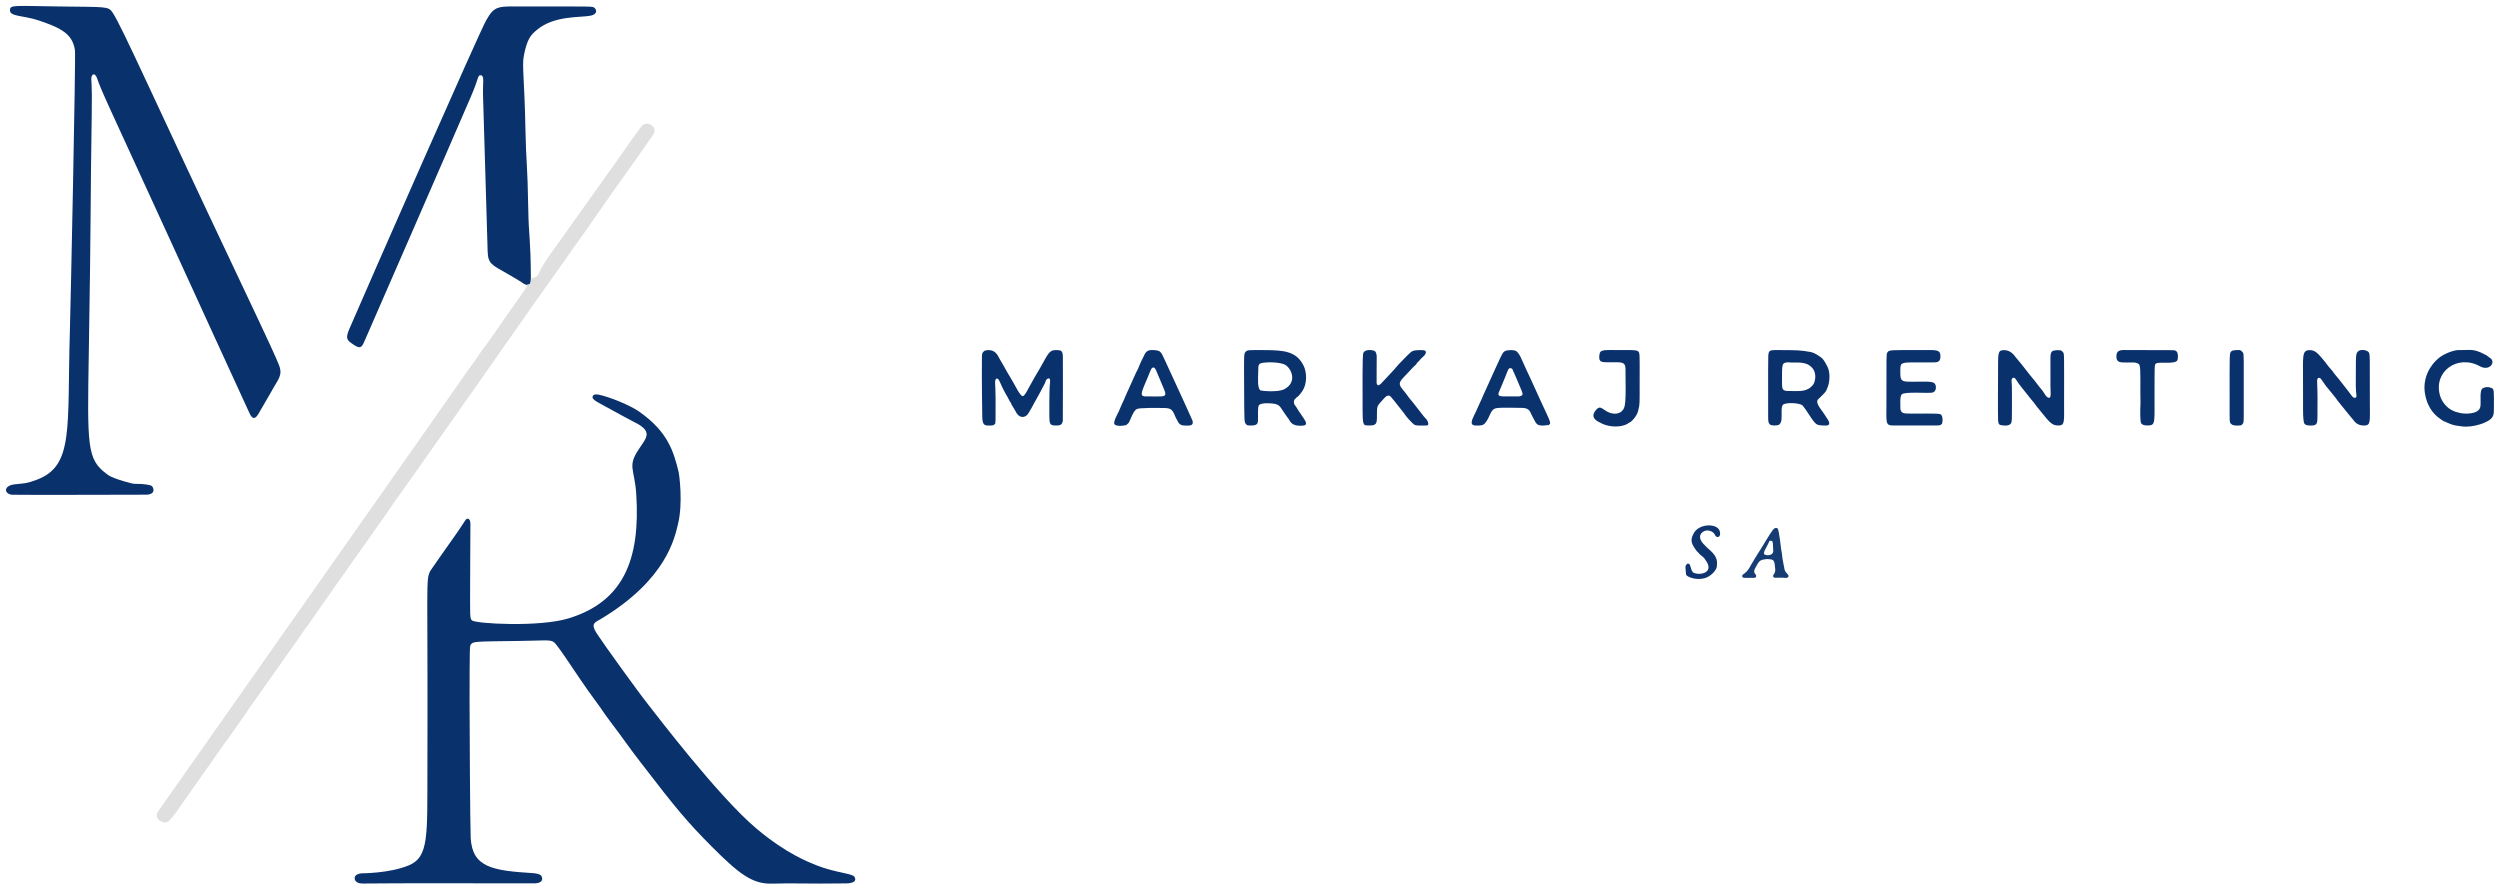
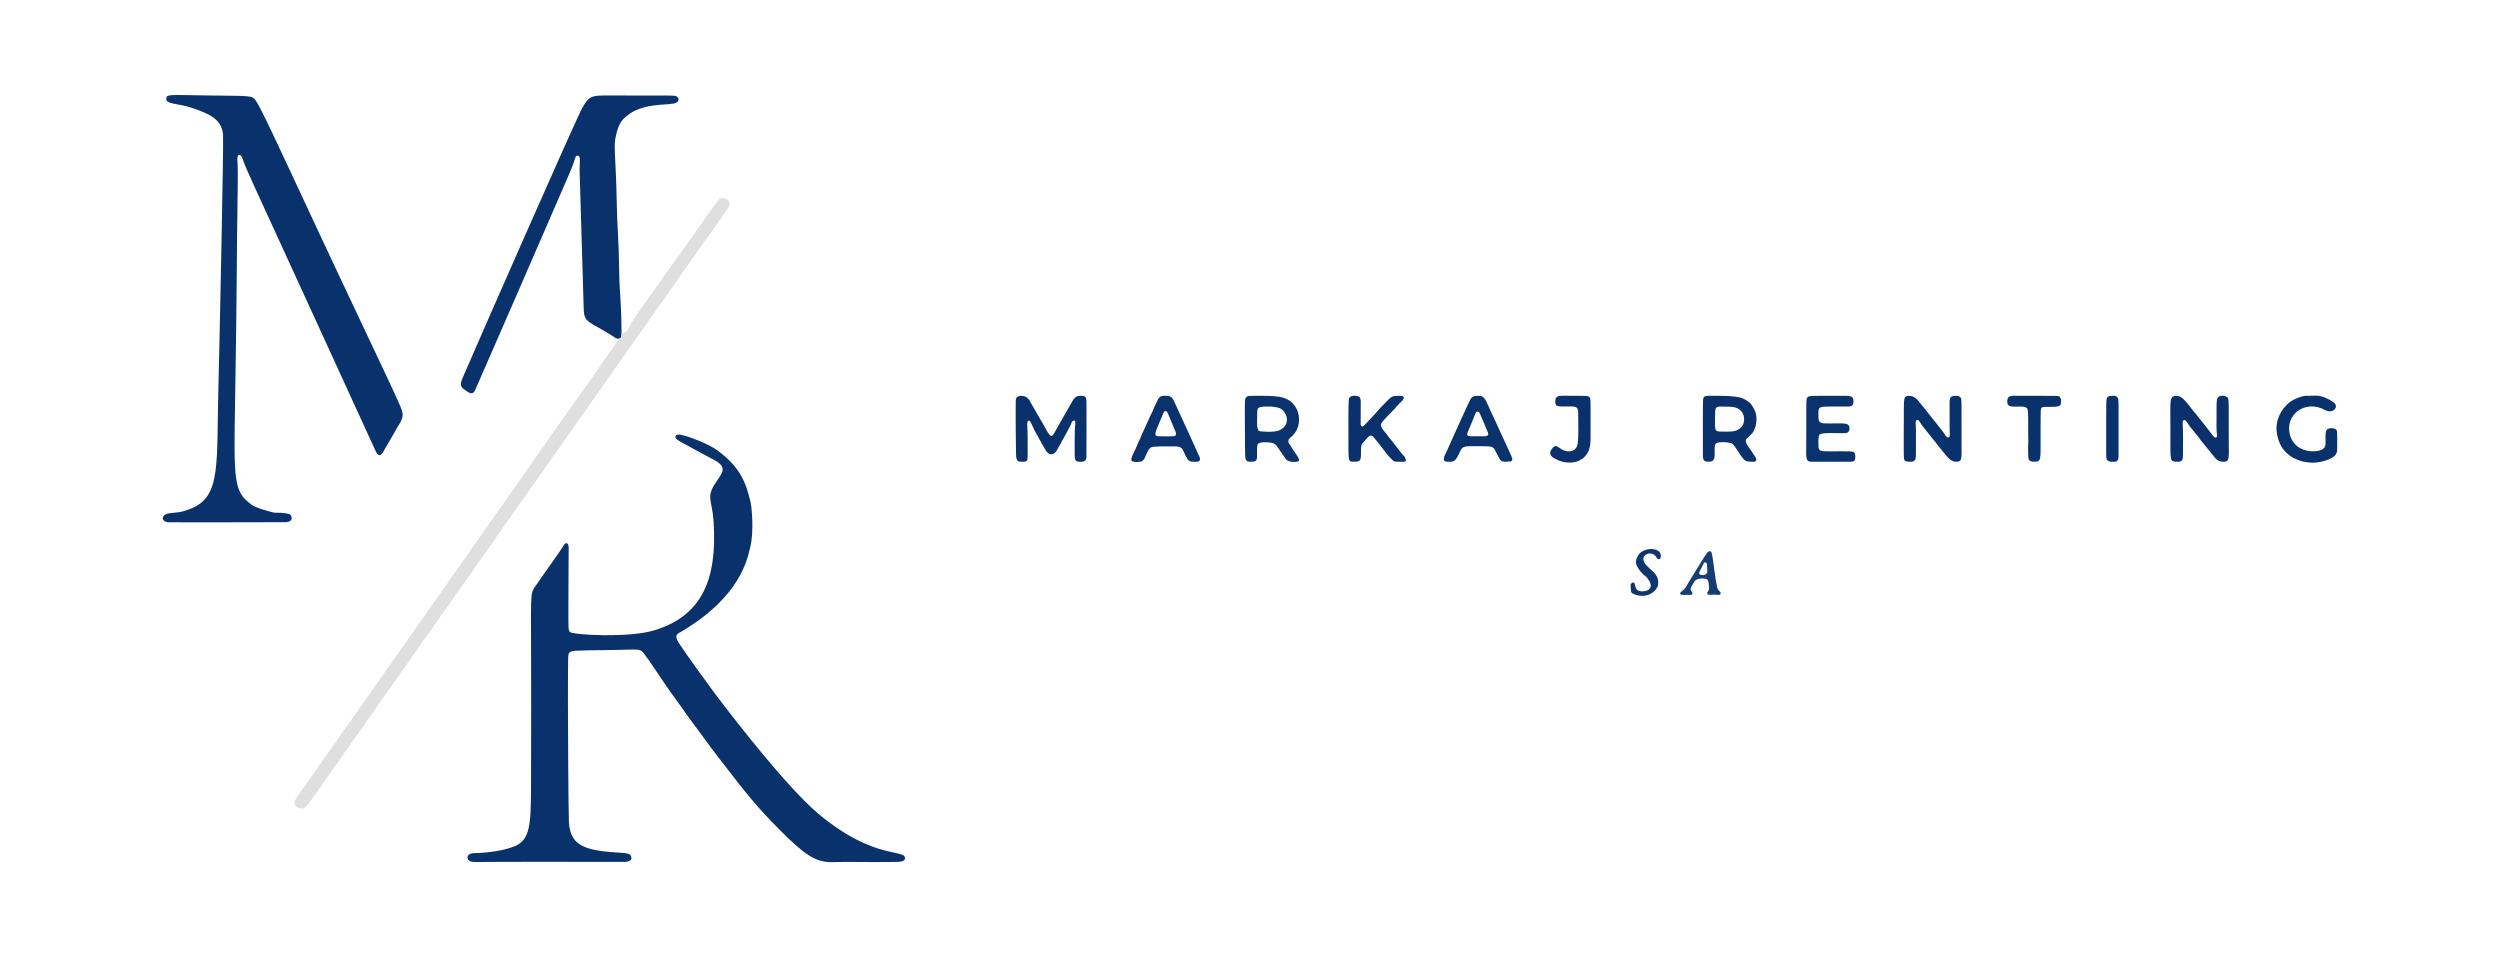
- <svg xmlns="http://www.w3.org/2000/svg" xml:space="preserve" style="fill-rule:evenodd;clip-rule:evenodd;stroke-linejoin:round;stroke-miterlimit:2" viewBox="241 878 3496 1244">
-   <path d="M4050-3050h4000V-50H4050z" style="fill:none" transform="translate(-4050 3050)" />
-   <path d="M534.046 310.513c.623 10.551 7.703 11.823 22.471 12.728.274.017 2.815.173 3.245 1.115 1.107 2.427-1.963 2.58-2.236 2.594-1.061.053-55.719-.102-62.024.07-.267.007-3.012.223-3.49-1.397-.616-2.081 2.203-2.29 2.473-2.309.04-.003 9.976.033 17-2.849 7.463-3.063 6.762-10.803 6.843-34.965.229-68.372-.717-68.646 1.091-72.048.27-.507 6.587-9.407 6.999-10.01 1.43-2.097 2.879-3.952 4.883-7.104.091-.143 1.035-1.628 1.263-1.705 1.384-.466 1.381 1.599 1.381 1.78-.012 11.06-.107 11.039-.107 22.087 0 11.741-.132 12.187.67 12.99 1.178 1.18 24.332 2.549 35.067-.735 19.649-6.009 26.172-20.979 24.569-45.226-.611-9.243-3.305-9.899.989-16.267 2.62-3.886 4.538-5.861.305-8.663-1.042-.69-1.127-.514-13.728-7.46-1.353-.746-3.403-1.744-3.428-2.639-.039-1.448 2.026-1.021 2.216-.981 3.84.794 11.345 3.782 14.823 6.241 10.491 7.417 12.404 14.571 14.191 21.737.302 1.208 1.637 11.567-.19 18.955-1.17 4.729-3.944 20.111-28.103 34.573-1.998 1.196-3.822 1.483-1.369 5.252 2.501 3.844 14.972 21.176 18.866 26.056 2.368 2.968 25.218 33.1 39.114 44.775 10.868 9.132 19.056 12.215 21.714 13.279 6.682 2.674 13.104 2.967 13.831 4.193 1.389 2.342-2.565 2.394-2.863 2.398-15.45.206-18.565-.166-27.011.085-7.141.213-11.97-3.442-22.02-13.544-8.731-8.778-12.762-13.577-25.603-30.306-5.67-7.387-5.477-7.513-11.089-14.925-2.842-3.752-2.657-3.87-5.481-7.651-3.239-4.339-7.606-10.874-8.248-11.834-.471-.706-4.782-7.157-6.093-8.691-1.63-1.906-2.065-1.299-13.459-1.16-16.281.198-16.543.175-17.399 1.277-.434.56-.435.646-.473 20.271-.017 9.006.21 45.266.41 50.013M414.487 181.955c.311.022 3.167.221 3.813.776.488.418 1.629 2.838-1.772 3.114-.24.019-48.333.121-49.087.02-2.922-.394-3.016-3.321 1.003-3.774 4.1-.461 4.147-.232 8.027-1.664 13.597-5.018 11.008-18.71 12.045-53.927.297-10.049 2.178-99.559 1.845-101.981-.837-6.085-5.316-8.185-12.938-10.788-6.059-2.069-11.134-1.298-10.624-4.145.273-1.523 1.788-1.24 16.7-1.017 18.319.275 18.938-.165 20.535 2.239 3.554 5.348 14.92 31.275 45.056 94.883 13.313 28.102 14.165 30.188 15.261 32.872 1.669 4.084-.264 5.288-2.761 9.989-.022.042-4.451 7.724-4.761 8.195-1.205 1.834-2.087 1.589-3.049-.388-.758-1.557-24.859-54.26-27.017-58.98-26.138-57.157-26.367-57.064-28.394-62.797-.581-1.642-1.765-1.888-2.045-.155-.166 1.033.325 1.023.133 13.072-.55 34.573-.188 34.558-1.07 86.999-.567 33.721-.647 38.46 6.339 43.695.566.424 1.38 1.481 8.739 3.43 1.553.411 1.57.234 4.022.332M555.898 107.51c-.091.359.022.75-.069 1.108-.144.567-.357.739-.412.783-.403.325-.543-.011-.942.311-.289-.147-.632-.163-.92-.31-.513-.261-.384-.463-6.144-3.746-5.706-3.252-7.077-3.631-7.209-8.146l-1.688-57.01c-.119-4.308.694-7.071-.997-6.927-.987.084-.435.843-3.407 7.76-7.43 17.298-35.323 81.202-38.403 88.259-1.041 2.384-1.427 3.694-4.145 1.818-2.329-1.609-3.168-2.054-1.59-5.71 7.469-17.303 47.063-107.463 49.703-112.102 3.227-5.669 4.375-5.008 14.825-5.008 23.6 0 23.699-.083 24.399.432.917.674 1.301 2.373-1.299 2.905-3.692.755-13.179-.143-19.471 5.126-2.164 1.813-3.58 3.119-4.789 9.419-.72 3.752.232 8.232.587 27.013.224 11.855.75 11.82 1.031 29.001.163 9.889.854 9.852.94 25.024" style="fill:#09316c" transform="translate(-1157.687 853.971)scale(3.85156)" />
-   <path d="M555.898 107.51c1.679-.772 1.758-.644 2.433-1.285.797-.755-.153-1.392 7.4-11.56.83-1.117 22.714-31.908 22.851-32.107.617-.894 7.081-10.267 7.99-10.972 1.674-1.296 5.716.532 3.632 3.724-.472.723-.547.648-6.194 8.844-1.385 2.01-5.109 6.934-18.999 27.009-.768 1.108-2.996 4.155-3.259 4.514-.256.35-6.736 9.669-9.923 14.057-1.953 2.689-7.222 10.213-7.846 11.104-2.609 3.726-30.446 43.479-32.685 46.52-1.185 1.61-1.066 1.687-14.428 20.4-1.467 2.054-3.468 5.023-3.765 5.463-.138.206-20.978 29.625-28.091 39.928-.106.154-1.377 1.682-2.448 3.397-.046.075-11.218 15.926-11.973 17.021-3.098 4.497-3.932 5.375-9.553 13.608-4.621 6.769-4.816 6.611-9.458 13.383-1.108 1.616-11.187 15.849-11.983 17.011-5.121 7.475-5.594 7.496-7.16 7.177-.2-.04-3.777-1.031-1.749-4.123.193-.294 10.543-14.982 10.695-15.203 2.795-4.068 95.944-136.356 101.565-144.597.388-.569.497-.487 4.963-7.031.739-1.083.925-.948 9.463-13.378 2.071-3.016 6.598-9.261 6.881-9.914.109-.25.109-.538.218-.788.399-.322.539.014.942-.311.055-.044.268-.216.412-.783.091-.358-.022-.749.069-1.108" style="fill:#dfdfdf" transform="translate(-1157.687 853.971)scale(3.85156)" />
-   <path d="M251.94 142.502c-.068 3.136.477 4.872-4.431 4.723-1.642-.05-1.626-.159-2.116-.597-1.252-1.123-1.12-1.393-1.219-21.126-.092-18.22-.182-18.424.844-19.467 1.037-1.054 1.262-.984 10.485-.947 11.046.044 17.778.666 21.805 8.505 1.762 3.43 2.504 10.078-.907 14.835-.166.23-1.301 1.812-2.297 2.694-.179.158-.439.204-.616.364-.176.16-.248.413-.421.576-.223.209-.677.198-.985 1.294-.5 1.78.847 2.95 1.096 3.349 1.556 2.485 1.482 2.513 3.185 4.889.167.233 1.099 1.532 1.949 3.001.111.192 1.372 2.371-.866 2.642-3.725.452-5.52-.516-5.942-.744-1.425-.769-2.064-2.386-2.343-2.745-1.291-1.668-1.19-1.709-2.434-3.41-2.586-3.538-2.362-5.079-7.252-5.45-6.527-.496-7.053.922-7.259 1.477-.397 1.071-.276 6.102-.276 6.137m.1-25.002c-.075 3.605-.537 9.302 1.385 10.141.371.162 9.405 1.274 13.26-.742 7.698-4.026 3.657-12.506-.37-13.965-4.174-1.512-12.491-1.149-13.518-.134-.506.501-.66 1.496-.681 1.636z" style="fill:#0a326c;fill-opacity:1" transform="translate(1369.713 1104.585)scale(2.50263)" />
-   <path d="M537.04 109.499c.003-.092-.154-2.893.706-3.753.832-.832 3.401-.672 3.756-.671 12.186.021 13.169.026 19.069 1.053 2.891.504 6.396 3.345 6.67 3.625 1.168 1.197 2.61 4.041 2.992 4.859 1.547 3.31 1.091 8.412.135 10.837-.936 2.374-.804 2.477-2.589 4.318-2.691 2.775-2.806 2.657-2.999 2.931-1.626 2.311 2.438 5.994 4.631 9.863.407.719 2.962 3.479.926 4.572-.239.128-4.003.319-5.937-.447-1.825-.722-4.998-6.372-6.185-7.992-1.886-2.573-1.881-2.575-2.093-2.746-1.621-1.308-8.535-1.749-10.656-.488-1.196.711-.947 4.252-.952 5.04-.021 3.271.278 6.514-3.036 6.673-4.016.192-4.483-.673-4.489-4.674-.043-28.754-.007-30.361.051-33m13.458 2.536c-2.682-.041-2.706-.286-4.097.147-1.753.547-1.664 1.736-1.665 11.318 0 3.746.416 4.417 3.758 4.443 6.413.049 10.495.604 13.7-3.662.836-1.113 2.474-6.096-.886-9.597-2.881-3.003-7.096-2.641-10.81-2.649" style="fill:#0a316c;fill-opacity:1" transform="translate(1369.713 1104.585)scale(2.50263)" />
-   <path d="M139.506 105.075c1.52.228 3.273-.393 3.382 3.414.003.081.075 35.08-.03 36.046-.305 2.8-2.235 2.723-4.351 2.679-2.674-.056-3.152-.905-3.169-4.713-.069-15.346.185-17.491.364-19.001.518-4.366-1.898-2.028-2.044-1.862-.486.55-.213 1.212-1.878 4.014-.127.214-.075.234-1.439 2.753-2.513 4.64-3.208 5.787-3.507 6.279-.278.459-.097.554-3.285 5.851-1.396 2.32-4.905 3.146-6.986-1.072-.289-.587-1.673-2.862-1.823-3.108-.652-1.072-.701-1.04-.745-1.139-.06-.136.075-.308.019-.445-.14-.345-.555-.394-1.435-2.315-.821-1.794-2.398-3.681-5.075-9.959-.798-1.871-2.119-2.157-2.427-.144-.244 1.593.382 1.582.21 20.147-.002.302-.03 3.33-.248 3.766-.082.164-.293.222-.423.351-.395.394-.38.647-3.115.629-2.194-.014-3.57-.22-3.643-4.758-.043-2.638-.335-20.745-.203-32.987.028-2.525.227-2.71.594-3.172.264-.332.654-1.269 3.256-1.232 4.263.059 5.235 3.685 6.247 5.257 1.146 1.779 3.767 6.64 4 6.998.99 1.52 3.98 6.8 4.318 7.396 1.633 2.885 1.48 2.971 3.089 5.078 1.049 1.372 1.565 1.262 2.604-.093.581-.758.523-.789 4.02-7.077.226-.407 2.244-4.035 2.902-5.061.406-.635.933-1.457 4.663-8.181 2.658-4.793 4.06-4.173 6.158-4.339" style="fill:#09316c;fill-opacity:1" transform="translate(1369.713 1104.585)scale(2.50263)" />
-   <path d="M836.062 143.529c-.217-2.598-.206-2.595-.209-22.029-.003-13.073-.626-16.329 3.641-16.396 3.18-.049 4.69 1.828 7.823 5.549 2.065 2.453 1.843 2.608 4.009 4.992 1.689 1.859 1.463 2.022 3.09 3.925.848.991.848.982.922 1.068 1.62 1.901 1.484 1.983 3.092 3.918 1.772 2.132 3.883 5.135 4.782 6.245.118.146 1.297 1.602 2.249.662.638-.629-.12-1.602-.126-6.962-.018-15.107.082-15.631.338-16.965.732-3.818 6.239-2.566 6.963-1.121.657 1.31.549 1.392.562 28.085.006 9.944.575 12.506-2.717 12.722-4.238.279-5.875-2.327-6.12-2.6-.773-.856-6.56-8.03-6.728-8.232-2.446-2.926-2.865-3.594-3.078-3.932-.273-.434-.368-.585-3.991-5.006-1.851-2.26-1.904-2.193-3.516-4.62-.119-.179-1.272-1.914-1.669-2.097-1.752-.809-1.661 1.58-1.654 1.774.38 9.994.185 9.98.185 19.991.001 3.488-.244 4.694-3.414 4.739-4.313.061-4.103-1.129-4.434-3.71" style="fill:#0a316c;fill-opacity:1" transform="translate(1369.713 1104.585)scale(2.50263)" />
-   <path d="M698.496 105.096c1.833.215 2.112-.23 3.279 1.21.695.858.595.997.567 28.194-.011 10.265.52 12.59-2.854 12.719-4.541.172-5.642-2.521-11.816-9.862-1.62-1.927-1.411-2.068-3.062-3.946-1.004-1.142-2.087-2.574-2.261-2.804-2.23-2.944-5.22-6.231-6.878-9.082-1.004-1.726-2.648-1.113-2.479.997.184 2.306.212 2.29.212 7.978 0 14.269.131 14.882-.837 15.87-.221.225-1.113 1.136-3.857.837-2.355-.257-2.79-.346-3.029-2.705-.19-1.878-.037-25.702-.035-26.002.091-11.414-.405-13.257 3.04-13.396 4.216-.17 6.234 3.258 7.097 4.332.888 1.104.893 1.085 2.716 3.235.44.518 3.736 4.802 4.426 5.652 1.78 2.193 1.74 2.208 3.553 4.366 1.16 1.38 1.016 1.467 2.176 2.846 1.877 2.23 1.876 2.211 3.443 4.661.971 1.518 3.086 2.842 2.938-.68-.067-1.6-.168-4.019-.119-20.015.013-4.45 1.34-4.054 3.78-4.405" style="fill:#09316c;fill-opacity:1" transform="translate(1369.713 1104.585)scale(2.50263)" />
-   <path d="M193.501 105.066c4.092.237 4.156.888 6.231 5.326 1.416 3.029 15.4 33.408 15.605 34.154.848 3.083-1.886 2.783-4.821 2.673-2.695-.102-3.325-2.201-3.482-2.456-2.815-4.553-1.778-7.288-7.533-7.341-14.544-.134-15.01.265-15.984 1.098-1.269 1.086-2.995 5.403-3.195 5.902-.612 1.531-.997 1.679-1.715 2.238-.126.099-.186.291-.338.343-.137.047-.127-.001-1.789.295-1.24.221-4.227.221-4.8-.884-.719-1.387 1.904-5.801 2.454-7.07 1.803-4.163 1.727-4.169 3.099-6.959.144-.292.022-.32 1.587-3.738.074-.162.815-1.779.943-2.026.362-.7.251-.737 4.045-8.983.088-.192.114-.174 1.204-2.348.306-.61.037-.727 3.53-7.767 1.407-2.836 3.469-2.401 4.959-2.457m-3.001 25.897c7.664-.004 9.57.434 9.65-1.484.047-1.101-.21-1.06-5.055-12.808-.926-2.246-1.611-1.859-1.613-1.859-1.204-.035-1.557 1.665-3.219 5.59-3.387 8-4.474 10.099-1.848 10.531.165.027.154.002 2.085.03" style="fill:#0a326c;fill-opacity:1" transform="translate(1369.713 1104.585)scale(2.50263)" />
-   <path d="M393.51 105.079c1.811.262 2.449-.248 4.246 2.263 1.074 1.502 2.555 5.611 6.3 13.362.221.458 2.916 6.381 3.169 6.936 2.968 6.524 2.937 6.521 5.986 12.996 2.25 4.779 2.049 5.22 1.852 5.653-.076.166-.292.221-.423.348s-.191.346-.362.409c-.196.072-.416-.066-.624-.046-2.058.195-2.043.376-4.106.149-2.4-.264-2.811-2.391-4.709-5.818-.975-1.761-1.089-3.864-5.336-3.948-12.942-.259-13.79-.022-14.941.3-2.865.8-2.979 4.964-5.684 8.132-1.19 1.395-2.212 1.499-5.362 1.418-4.437-.115-.987-4.944.131-7.665 1.046-2.547 3.362-7.181 4.03-8.997.169-.46 5.547-12.104 5.904-13.037.302-.788 3.21-7.048 3.728-8.126 1.852-3.85 2.143-4.165 6.201-4.329m-3.009 25.885c.562 0 6.933-.005 7.029-.007.215-.006 2.19-.061 2.265-1.436.023-.426-1.334-3.635-1.465-3.945-.333-.786-3.875-9.159-4.236-9.79-.071-.125-.48-.84-1.712-.531-.562.142-1.146 1.892-2.532 5.38-3.42 8.605-4.116 8.764-3.269 9.796.532.648 3.603.544 3.92.533" style="fill:#0a326d;fill-opacity:1" transform="translate(1369.713 1104.585)scale(2.50263)" />
-   <path d="m342.502 105.077 2.122.088c2.522.66.067 3.148-.121 3.338-.749.76-.814.668-1.556 1.432-.749.77-.654.829-1.397 1.612-.16.169-.405.245-.553.423-.314.376-.504.845-.819 1.22-.292.348-.445.184-3.985 4.044-4.723 5.15-6.754 5.941-3.35 9.986.456.542.446.523.908 1.08 2.056 2.476 1.819 2.64 3.919 5.056.474.545.442.549.9 1.085 1.183 1.383 1.047 1.458 2.208 2.839.465.553.432.552.875 1.104 1.575 1.96 1.47 2.015 3.071 3.939 1.313 1.579 1.63 1.386 2.185 3.099.625 1.929-.38 1.835-2.414 1.833-4.591-.005-4.764.087-6.317-1.424-3.823-3.718-3.95-4.724-5.953-7.111-2.068-2.464-1.901-2.569-3.972-5.017-.461-.546-.451-.523-.896-1.097-1.425-1.835-1.7-1.921-1.911-1.987-1.744-.548-2.85 1.261-4.182 2.655-3.006 3.143-2.835 3.442-2.887 8.225-.027 2.398.255 4.76-1.729 5.422-1.676.56-4.73.198-4.923.109-1.561-.715-1.318-4.399-1.363-13.529-.13-26.285.228-26.298.47-26.879.949-2.277 5.575-1.64 6.462-.867.879.766.952 2.522.962 2.756.057 1.355-.135 14.733-.053 15.108.515 2.328 2.376.289 2.511.141 3.359-3.68 3.463-3.559 6.788-7.258 3.059-3.403 3.007-3.444 3.28-3.734.35-.372 4.082-4.177 4.437-4.539 3.055-3.115 3.323-2.973 7.283-3.152" style="fill:#0a316c;fill-opacity:1" transform="translate(1369.713 1104.585)scale(2.50263)" />
-   <path d="M617.502 111.959c-1.406.077-5.654-.178-6.301 1.372-.19.455-.538 1.289-.31 6.144.168 3.565 2.485 3.269 7.608 3.278 8.623.015 11.872-.664 12.189 2.73.274 2.927-1.802 3.324-2.115 3.384-2.298.439-15.052-.684-16.84.895-.466.411-1.121.989-.866 7.712.1 2.628 1.584 2.981 3.632 3.057 5.693.212 17.453-.296 18.77.396 1.555.819 1.26 4.585.812 5.323-.104.172-.329.233-.476.369-.127.119-.179.332-.342.393-.011.004-1.63.186-1.772.202-.139.016-24.616.012-24.985.003-4.04-.096-3.439-1.858-3.439-11.717 0-27.969-.059-28.051.477-28.973.98-1.683 1.474-1.448 18.957-1.44 8.356.004 11.187-.721 10.711 4.377-.248 2.658-2.755 2.464-3.7 2.478-.661.009-1.441.007-12.01.017" style="fill:#0a326c;fill-opacity:1" transform="translate(1369.713 1104.585)scale(2.50263)" />
-   <path d="M926.501 105.038c2.628-.045 5.16-.499 10.173 2.108 1.177.612 1.28.439 3.144 1.944.204.165.437.292.65.446 3.306 2.388-.514 7.501-5.774 4.592-12.415-6.866-26.177 2.882-22.284 16.399 1.279 4.441 4.939 7.293 6.138 7.892 2.4 1.198 2.406 1.166 5.018 1.808 2.028.499 10.665 1.167 11.405-3.664.45-2.946-.73-9.184 1.434-10.215 2.699-1.285 4.773-.091 5.129.114 1 .576 1.064 1.025.96 12.038-.024 2.516-.234 2.943-.885 4.073-1.752 3.039-11.195 6.031-17.136 5.124-4.141-.632-4.207-.387-8.039-2.055-.276-.121-.571-.2-.835-.346-.132-.073-.196-.25-.339-.301-.156-.055-.343.068-.496.006-.099-.039-.074-.06-1.115-.725-3.334-2.131-8.042-5.816-9.617-14.691-1.51-8.508 2.579-15.85 7.561-19.973 3.179-2.631 8.428-4.437 10.88-4.533z" style="fill:#09316c;fill-opacity:1" transform="translate(1369.713 1104.585)scale(2.50263)" />
-   <path d="M454.5 105.073c6.378 0 8.835-.145 9.792.687 1.052.914.9 1.164.889 16.74-.009 12.907.092 12.933-.726 15.987-.008.027-.213 2.331-2.733 5.204-1.7 1.939-1.93 1.642-2.97 2.272-.139.084-.213.258-.358.331-5.706 2.879-12.497.983-15.022-.545-.727-.44-6.065-2.234-3.164-6.428 2.593-3.749 3.608-1.707 6.427-.066 3.411 1.985 7.57 1.953 9.392-1.043.945-1.554 1.622-2.667 1.237-22.706-.081-4.256-2.637-3.579-8.765-3.6-4.595-.015-6.426.188-5.783-4.368.417-2.954 2.705-2.464 11.784-2.465" style="fill:#0a316c;fill-opacity:1" transform="translate(1369.713 1104.585)scale(2.50263)" />
-   <path d="M745.037 134.498c-.272-8.109.303-18.777-.546-20.994-.8-2.089-5.626-1.431-6.992-1.477-3.291-.11-6.028.366-5.936-3.526.095-4.045 3.232-3.424 6.937-3.424 25.178-.005 25.212-.032 26.056.304 1.931.768 1.394 4.574 1.165 5.211-1 2.772-10.54.728-12.095 2.057-.836.714-.708.932-.752 18.853-.033 13.735.563 15.585-3.383 15.685-.249.007-3.622.317-4.242-1.594-.318-.978-.478-5.723-.212-11.095M798.489 105.082c1.585.088 1.697-.364 2.973.476.063.041.847.949.881 1.021.469.975.438 1.033.386 30.921-.014 7.956.197 8.22-1.053 9.252-.118.098-.173.278-.316.333-.069.027-4.311.711-5.696-.732-.978-1.018-.828-1.266-.822-11.853.017-27.357-.2-27.642.921-28.685.752-.699.864-.428 2.726-.733" style="fill:#09316c;fill-opacity:1" transform="translate(1369.713 1104.585)scale(2.50263)" />
-   <path d="M536.495 221.834c-4.42.419-4.443.986-6.638 4.86-1.831 3.232.553 3.262.461 4.773-.075 1.237-2.435.877-2.819.864-2.434-.082-4.929.449-5.029-.825-.087-1.093.866-1.068 2.448-2.64 1.315-1.308 2.304-3.511 2.779-4.255.155-.242 1.395-2.183 1.847-3.086.309-.618.359-.568.763-1.14.164-.232.24-.517.4-.753 2.706-4.001 7.289-12.098 8.891-14.047 1.52-1.85 2.488-.967 2.652-.818.882.805 1.83 10.856 2.028 11.788.736 3.472.355 3.512 1.073 6.977.776 3.746.689 3.744.77 4.065.603 2.388 2.337 2.489 2.229 3.876-.103 1.309-2.758.817-2.846.812-3.671-.231-5.618.556-5.715-.838-.07-.999.403-.828.833-1.893.555-1.374.301-2.308.114-4.081-.346-3.27-.951-3.455-4.241-3.639m-.719-6.179c-.327.619-1.636 2.651-.939 3.527.503.634 4.645 1.202 4.984-1.646.018-.152-.137-4.451-.3-5.047-.196-.713-.271-.757-1.011-.832-.959-.097-.894.183-1.095.771-.098.287-.114.279-1.639 3.227" style="fill:#153b73;fill-opacity:.99" transform="translate(1369.713 1104.585)scale(2.50263)" />
-   <path d="M502.701 215.293c3.147 2.945 6.626 5.111 5.523 11.147-.282 1.543-3.005 5.059-6.716 6.091-5.104 1.419-9.425-.94-9.79-1.286-.682-.648-.605-.706-.702-1.656-.032-.317-.344-3.377-.162-3.985.046-.152.22-.23.309-.361.495-.73.466-.948 1.355-.815 1.43.214 1.004 4.26 2.946 5.127 3.592 1.604 11.875-.181 6.392-7.309-.164-.214-.274-.464-.423-.689-.513-.778-2.287-1.988-2.666-2.342-.17-.159-.254-.394-.421-.557-1.836-1.795-1.767-1.834-3.122-4.011-2.026-3.253-.594-5.673.189-7.201 2.854-5.568 13.366-5.796 14.569-1.057.831 3.274-1.582 4.006-2.598 2.204-.005-.008-.717-2.304-3.924-2.716-2.684-.345-7.001 2.664-2.719 7.401.168.186 1.803 1.854 1.96 2.015" style="fill:#0d346e;fill-opacity:.99" transform="translate(1369.713 1104.585)scale(2.50263)" />
+ <svg xmlns="http://www.w3.org/2000/svg" xml:space="preserve" style="fill-rule:evenodd;clip-rule:evenodd;stroke-linejoin:round;stroke-miterlimit:2" viewBox="0 0 4000 1532">
+   <path d="M4050-3050h4000V-50H4050z" style="fill:none" transform="matrix(1 0 0 .51049 -4050 1556.988)" />
+   <path d="M534.046 310.513c.623 10.551 7.703 11.823 22.471 12.728.274.017 2.815.173 3.245 1.115 1.107 2.427-1.963 2.58-2.236 2.594-1.061.053-55.719-.102-62.024.07-.267.007-3.012.223-3.49-1.397-.616-2.081 2.203-2.29 2.473-2.309.04-.003 9.976.033 17-2.849 7.463-3.063 6.762-10.803 6.843-34.965.229-68.372-.717-68.646 1.091-72.048.27-.507 6.587-9.407 6.999-10.01 1.43-2.097 2.879-3.952 4.883-7.104.091-.143 1.035-1.628 1.263-1.705 1.384-.466 1.381 1.599 1.381 1.78-.012 11.06-.107 11.039-.107 22.087 0 11.741-.132 12.187.67 12.99 1.178 1.18 24.332 2.549 35.067-.735 19.649-6.009 26.172-20.979 24.569-45.226-.611-9.243-3.305-9.899.989-16.267 2.62-3.886 4.538-5.861.305-8.663-1.042-.69-1.127-.514-13.728-7.46-1.353-.746-3.403-1.744-3.428-2.639-.039-1.448 2.026-1.021 2.216-.981 3.84.794 11.345 3.782 14.823 6.241 10.491 7.417 12.404 14.571 14.191 21.737.302 1.208 1.637 11.567-.19 18.955-1.17 4.729-3.944 20.111-28.103 34.573-1.998 1.196-3.822 1.483-1.369 5.252 2.501 3.844 14.972 21.176 18.866 26.056 2.368 2.968 25.218 33.1 39.114 44.775 10.868 9.132 19.056 12.215 21.714 13.279 6.682 2.674 13.104 2.967 13.831 4.193 1.389 2.342-2.565 2.394-2.863 2.398-15.45.206-18.565-.166-27.011.085-7.141.213-11.97-3.442-22.02-13.544-8.731-8.778-12.762-13.577-25.603-30.306-5.67-7.387-5.477-7.513-11.089-14.925-2.842-3.752-2.657-3.87-5.481-7.651-3.239-4.339-7.606-10.874-8.248-11.834-.471-.706-4.782-7.157-6.093-8.691-1.63-1.906-2.065-1.299-13.459-1.16-16.281.198-16.543.175-17.399 1.277-.434.56-.435.646-.473 20.271-.017 9.006.21 45.266.41 50.013M414.487 181.955c.311.022 3.167.221 3.813.776.488.418 1.629 2.838-1.772 3.114-.24.019-48.333.121-49.087.02-2.922-.394-3.016-3.321 1.003-3.774 4.1-.461 4.147-.232 8.027-1.664 13.597-5.018 11.008-18.71 12.045-53.927.297-10.049 2.178-99.559 1.845-101.981-.837-6.085-5.316-8.185-12.938-10.788-6.059-2.069-11.134-1.298-10.624-4.145.273-1.523 1.788-1.24 16.7-1.017 18.319.275 18.938-.165 20.535 2.239 3.554 5.348 14.92 31.275 45.056 94.883 13.313 28.102 14.165 30.188 15.261 32.872 1.669 4.084-.264 5.288-2.761 9.989-.022.042-4.451 7.724-4.761 8.195-1.205 1.834-2.087 1.589-3.049-.388-.758-1.557-24.859-54.26-27.017-58.98-26.138-57.157-26.367-57.064-28.394-62.797-.581-1.642-1.765-1.888-2.045-.155-.166 1.033.325 1.023.133 13.072-.55 34.573-.188 34.558-1.07 86.999-.567 33.721-.647 38.46 6.339 43.695.566.424 1.38 1.481 8.739 3.43 1.553.411 1.57.234 4.022.332M555.898 107.51c-.091.359.022.75-.069 1.108-.144.567-.357.739-.412.783-.403.325-.543-.011-.942.311-.289-.147-.632-.163-.92-.31-.513-.261-.384-.463-6.144-3.746-5.706-3.252-7.077-3.631-7.209-8.146l-1.688-57.01c-.119-4.308.694-7.071-.997-6.927-.987.084-.435.843-3.407 7.76-7.43 17.298-35.323 81.202-38.403 88.259-1.041 2.384-1.427 3.694-4.145 1.818-2.329-1.609-3.168-2.054-1.59-5.71 7.469-17.303 47.063-107.463 49.703-112.102 3.227-5.669 4.375-5.008 14.825-5.008 23.6 0 23.699-.083 24.399.432.917.674 1.301 2.373-1.299 2.905-3.692.755-13.179-.143-19.471 5.126-2.164 1.813-3.58 3.119-4.789 9.419-.72 3.752.232 8.232.587 27.013.224 11.855.75 11.82 1.031 29.001.163 9.889.854 9.852.94 25.024" style="fill:#09316c" transform="translate(-1146.648 119.702)scale(3.85156)" />
+   <path d="M555.898 107.51c1.679-.772 1.758-.644 2.433-1.285.797-.755-.153-1.392 7.4-11.56.83-1.117 22.714-31.908 22.851-32.107.617-.894 7.081-10.267 7.99-10.972 1.674-1.296 5.716.532 3.632 3.724-.472.723-.547.648-6.194 8.844-1.385 2.01-5.109 6.934-18.999 27.009-.768 1.108-2.996 4.155-3.259 4.514-.256.35-6.736 9.669-9.923 14.057-1.953 2.689-7.222 10.213-7.846 11.104-2.609 3.726-30.446 43.479-32.685 46.52-1.185 1.61-1.066 1.687-14.428 20.4-1.467 2.054-3.468 5.023-3.765 5.463-.138.206-20.978 29.625-28.091 39.928-.106.154-1.377 1.682-2.448 3.397-.046.075-11.218 15.926-11.973 17.021-3.098 4.497-3.932 5.375-9.553 13.608-4.621 6.769-4.816 6.611-9.458 13.383-1.108 1.616-11.187 15.849-11.983 17.011-5.121 7.475-5.594 7.496-7.16 7.177-.2-.04-3.777-1.031-1.749-4.123.193-.294 10.543-14.982 10.695-15.203 2.795-4.068 95.944-136.356 101.565-144.597.388-.569.497-.487 4.963-7.031.739-1.083.925-.948 9.463-13.378 2.071-3.016 6.598-9.261 6.881-9.914.109-.25.109-.538.218-.788.399-.322.539.014.942-.311.055-.044.268-.216.412-.783.091-.358-.022-.749.069-1.108" style="fill:#dfdfdf" transform="translate(-1146.648 119.702)scale(3.85156)" />
+   <path d="M251.94 142.502c-.068 3.136.477 4.872-4.431 4.723-1.642-.05-1.626-.159-2.116-.597-1.252-1.123-1.12-1.393-1.219-21.126-.092-18.22-.182-18.424.844-19.467 1.037-1.054 1.262-.984 10.485-.947 11.046.044 17.778.666 21.805 8.505 1.762 3.43 2.504 10.078-.907 14.835-.166.23-1.301 1.812-2.297 2.694-.179.158-.439.204-.616.364-.176.16-.248.413-.421.576-.223.209-.677.198-.985 1.294-.5 1.78.847 2.95 1.096 3.349 1.556 2.485 1.482 2.513 3.185 4.889.167.233 1.099 1.532 1.949 3.001.111.192 1.372 2.371-.866 2.642-3.725.452-5.52-.516-5.942-.744-1.425-.769-2.064-2.386-2.343-2.745-1.291-1.668-1.19-1.709-2.434-3.41-2.586-3.538-2.362-5.079-7.252-5.45-6.527-.496-7.053.922-7.259 1.477-.397 1.071-.276 6.102-.276 6.137m.1-25.002c-.075 3.605-.537 9.302 1.385 10.141.371.162 9.405 1.274 13.26-.742 7.698-4.026 3.657-12.506-.37-13.965-4.174-1.512-12.491-1.149-13.518-.134-.506.501-.66 1.496-.681 1.636z" style="fill:#0a326c;fill-opacity:1" transform="translate(1380.753 370.316)scale(2.50263)" />
+   <path d="M537.04 109.499c.003-.092-.154-2.893.706-3.753.832-.832 3.401-.672 3.756-.671 12.186.021 13.169.026 19.069 1.053 2.891.504 6.396 3.345 6.67 3.625 1.168 1.197 2.61 4.041 2.992 4.859 1.547 3.31 1.091 8.412.135 10.837-.936 2.374-.804 2.477-2.589 4.318-2.691 2.775-2.806 2.657-2.999 2.931-1.626 2.311 2.438 5.994 4.631 9.863.407.719 2.962 3.479.926 4.572-.239.128-4.003.319-5.937-.447-1.825-.722-4.998-6.372-6.185-7.992-1.886-2.573-1.881-2.575-2.093-2.746-1.621-1.308-8.535-1.749-10.656-.488-1.196.711-.947 4.252-.952 5.04-.021 3.271.278 6.514-3.036 6.673-4.016.192-4.483-.673-4.489-4.674-.043-28.754-.007-30.361.051-33m13.458 2.536c-2.682-.041-2.706-.286-4.097.147-1.753.547-1.664 1.736-1.665 11.318 0 3.746.416 4.417 3.758 4.443 6.413.049 10.495.604 13.7-3.662.836-1.113 2.474-6.096-.886-9.597-2.881-3.003-7.096-2.641-10.81-2.649" style="fill:#0a316c;fill-opacity:1" transform="translate(1380.753 370.316)scale(2.50263)" />
+   <path d="M139.506 105.075c1.52.228 3.273-.393 3.382 3.414.003.081.075 35.08-.03 36.046-.305 2.8-2.235 2.723-4.351 2.679-2.674-.056-3.152-.905-3.169-4.713-.069-15.346.185-17.491.364-19.001.518-4.366-1.898-2.028-2.044-1.862-.486.55-.213 1.212-1.878 4.014-.127.214-.075.234-1.439 2.753-2.513 4.64-3.208 5.787-3.507 6.279-.278.459-.097.554-3.285 5.851-1.396 2.32-4.905 3.146-6.986-1.072-.289-.587-1.673-2.862-1.823-3.108-.652-1.072-.701-1.04-.745-1.139-.06-.136.075-.308.019-.445-.14-.345-.555-.394-1.435-2.315-.821-1.794-2.398-3.681-5.075-9.959-.798-1.871-2.119-2.157-2.427-.144-.244 1.593.382 1.582.21 20.147-.002.302-.03 3.33-.248 3.766-.082.164-.293.222-.423.351-.395.394-.38.647-3.115.629-2.194-.014-3.57-.22-3.643-4.758-.043-2.638-.335-20.745-.203-32.987.028-2.525.227-2.71.594-3.172.264-.332.654-1.269 3.256-1.232 4.263.059 5.235 3.685 6.247 5.257 1.146 1.779 3.767 6.64 4 6.998.99 1.52 3.98 6.8 4.318 7.396 1.633 2.885 1.48 2.971 3.089 5.078 1.049 1.372 1.565 1.262 2.604-.093.581-.758.523-.789 4.02-7.077.226-.407 2.244-4.035 2.902-5.061.406-.635.933-1.457 4.663-8.181 2.658-4.793 4.06-4.173 6.158-4.339" style="fill:#09316c;fill-opacity:1" transform="translate(1380.753 370.316)scale(2.50263)" />
+   <path d="M836.062 143.529c-.217-2.598-.206-2.595-.209-22.029-.003-13.073-.626-16.329 3.641-16.396 3.18-.049 4.69 1.828 7.823 5.549 2.065 2.453 1.843 2.608 4.009 4.992 1.689 1.859 1.463 2.022 3.09 3.925.848.991.848.982.922 1.068 1.62 1.901 1.484 1.983 3.092 3.918 1.772 2.132 3.883 5.135 4.782 6.245.118.146 1.297 1.602 2.249.662.638-.629-.12-1.602-.126-6.962-.018-15.107.082-15.631.338-16.965.732-3.818 6.239-2.566 6.963-1.121.657 1.31.549 1.392.562 28.085.006 9.944.575 12.506-2.717 12.722-4.238.279-5.875-2.327-6.12-2.6-.773-.856-6.56-8.03-6.728-8.232-2.446-2.926-2.865-3.594-3.078-3.932-.273-.434-.368-.585-3.991-5.006-1.851-2.26-1.904-2.193-3.516-4.62-.119-.179-1.272-1.914-1.669-2.097-1.752-.809-1.661 1.58-1.654 1.774.38 9.994.185 9.98.185 19.991.001 3.488-.244 4.694-3.414 4.739-4.313.061-4.103-1.129-4.434-3.71" style="fill:#0a316c;fill-opacity:1" transform="translate(1380.753 370.316)scale(2.50263)" />
+   <path d="M698.496 105.096c1.833.215 2.112-.23 3.279 1.21.695.858.595.997.567 28.194-.011 10.265.52 12.59-2.854 12.719-4.541.172-5.642-2.521-11.816-9.862-1.62-1.927-1.411-2.068-3.062-3.946-1.004-1.142-2.087-2.574-2.261-2.804-2.23-2.944-5.22-6.231-6.878-9.082-1.004-1.726-2.648-1.113-2.479.997.184 2.306.212 2.29.212 7.978 0 14.269.131 14.882-.837 15.87-.221.225-1.113 1.136-3.857.837-2.355-.257-2.79-.346-3.029-2.705-.19-1.878-.037-25.702-.035-26.002.091-11.414-.405-13.257 3.04-13.396 4.216-.17 6.234 3.258 7.097 4.332.888 1.104.893 1.085 2.716 3.235.44.518 3.736 4.802 4.426 5.652 1.78 2.193 1.74 2.208 3.553 4.366 1.16 1.38 1.016 1.467 2.176 2.846 1.877 2.23 1.876 2.211 3.443 4.661.971 1.518 3.086 2.842 2.938-.68-.067-1.6-.168-4.019-.119-20.015.013-4.45 1.34-4.054 3.78-4.405" style="fill:#09316c;fill-opacity:1" transform="translate(1380.753 370.316)scale(2.50263)" />
+   <path d="M193.501 105.066c4.092.237 4.156.888 6.231 5.326 1.416 3.029 15.4 33.408 15.605 34.154.848 3.083-1.886 2.783-4.821 2.673-2.695-.102-3.325-2.201-3.482-2.456-2.815-4.553-1.778-7.288-7.533-7.341-14.544-.134-15.01.265-15.984 1.098-1.269 1.086-2.995 5.403-3.195 5.902-.612 1.531-.997 1.679-1.715 2.238-.126.099-.186.291-.338.343-.137.047-.127-.001-1.789.295-1.24.221-4.227.221-4.8-.884-.719-1.387 1.904-5.801 2.454-7.07 1.803-4.163 1.727-4.169 3.099-6.959.144-.292.022-.32 1.587-3.738.074-.162.815-1.779.943-2.026.362-.7.251-.737 4.045-8.983.088-.192.114-.174 1.204-2.348.306-.61.037-.727 3.53-7.767 1.407-2.836 3.469-2.401 4.959-2.457m-3.001 25.897c7.664-.004 9.57.434 9.65-1.484.047-1.101-.21-1.06-5.055-12.808-.926-2.246-1.611-1.859-1.613-1.859-1.204-.035-1.557 1.665-3.219 5.59-3.387 8-4.474 10.099-1.848 10.531.165.027.154.002 2.085.03" style="fill:#0a326c;fill-opacity:1" transform="translate(1380.753 370.316)scale(2.50263)" />
+   <path d="M393.51 105.079c1.811.262 2.449-.248 4.246 2.263 1.074 1.502 2.555 5.611 6.3 13.362.221.458 2.916 6.381 3.169 6.936 2.968 6.524 2.937 6.521 5.986 12.996 2.25 4.779 2.049 5.22 1.852 5.653-.076.166-.292.221-.423.348s-.191.346-.362.409c-.196.072-.416-.066-.624-.046-2.058.195-2.043.376-4.106.149-2.4-.264-2.811-2.391-4.709-5.818-.975-1.761-1.089-3.864-5.336-3.948-12.942-.259-13.79-.022-14.941.3-2.865.8-2.979 4.964-5.684 8.132-1.19 1.395-2.212 1.499-5.362 1.418-4.437-.115-.987-4.944.131-7.665 1.046-2.547 3.362-7.181 4.03-8.997.169-.46 5.547-12.104 5.904-13.037.302-.788 3.21-7.048 3.728-8.126 1.852-3.85 2.143-4.165 6.201-4.329m-3.009 25.885c.562 0 6.933-.005 7.029-.007.215-.006 2.19-.061 2.265-1.436.023-.426-1.334-3.635-1.465-3.945-.333-.786-3.875-9.159-4.236-9.79-.071-.125-.48-.84-1.712-.531-.562.142-1.146 1.892-2.532 5.38-3.42 8.605-4.116 8.764-3.269 9.796.532.648 3.603.544 3.92.533" style="fill:#0a326d;fill-opacity:1" transform="translate(1380.753 370.316)scale(2.50263)" />
+   <path d="m342.502 105.077 2.122.088c2.522.66.067 3.148-.121 3.338-.749.76-.814.668-1.556 1.432-.749.77-.654.829-1.397 1.612-.16.169-.405.245-.553.423-.314.376-.504.845-.819 1.22-.292.348-.445.184-3.985 4.044-4.723 5.15-6.754 5.941-3.35 9.986.456.542.446.523.908 1.08 2.056 2.476 1.819 2.64 3.919 5.056.474.545.442.549.9 1.085 1.183 1.383 1.047 1.458 2.208 2.839.465.553.432.552.875 1.104 1.575 1.96 1.47 2.015 3.071 3.939 1.313 1.579 1.63 1.386 2.185 3.099.625 1.929-.38 1.835-2.414 1.833-4.591-.005-4.764.087-6.317-1.424-3.823-3.718-3.95-4.724-5.953-7.111-2.068-2.464-1.901-2.569-3.972-5.017-.461-.546-.451-.523-.896-1.097-1.425-1.835-1.7-1.921-1.911-1.987-1.744-.548-2.85 1.261-4.182 2.655-3.006 3.143-2.835 3.442-2.887 8.225-.027 2.398.255 4.76-1.729 5.422-1.676.56-4.73.198-4.923.109-1.561-.715-1.318-4.399-1.363-13.529-.13-26.285.228-26.298.47-26.879.949-2.277 5.575-1.64 6.462-.867.879.766.952 2.522.962 2.756.057 1.355-.135 14.733-.053 15.108.515 2.328 2.376.289 2.511.141 3.359-3.68 3.463-3.559 6.788-7.258 3.059-3.403 3.007-3.444 3.28-3.734.35-.372 4.082-4.177 4.437-4.539 3.055-3.115 3.323-2.973 7.283-3.152" style="fill:#0a316c;fill-opacity:1" transform="translate(1380.753 370.316)scale(2.50263)" />
+   <path d="M617.502 111.959c-1.406.077-5.654-.178-6.301 1.372-.19.455-.538 1.289-.31 6.144.168 3.565 2.485 3.269 7.608 3.278 8.623.015 11.872-.664 12.189 2.73.274 2.927-1.802 3.324-2.115 3.384-2.298.439-15.052-.684-16.84.895-.466.411-1.121.989-.866 7.712.1 2.628 1.584 2.981 3.632 3.057 5.693.212 17.453-.296 18.77.396 1.555.819 1.26 4.585.812 5.323-.104.172-.329.233-.476.369-.127.119-.179.332-.342.393-.011.004-1.63.186-1.772.202-.139.016-24.616.012-24.985.003-4.04-.096-3.439-1.858-3.439-11.717 0-27.969-.059-28.051.477-28.973.98-1.683 1.474-1.448 18.957-1.44 8.356.004 11.187-.721 10.711 4.377-.248 2.658-2.755 2.464-3.7 2.478-.661.009-1.441.007-12.01.017" style="fill:#0a326c;fill-opacity:1" transform="translate(1380.753 370.316)scale(2.50263)" />
+   <path d="M926.501 105.038c2.628-.045 5.16-.499 10.173 2.108 1.177.612 1.28.439 3.144 1.944.204.165.437.292.65.446 3.306 2.388-.514 7.501-5.774 4.592-12.415-6.866-26.177 2.882-22.284 16.399 1.279 4.441 4.939 7.293 6.138 7.892 2.4 1.198 2.406 1.166 5.018 1.808 2.028.499 10.665 1.167 11.405-3.664.45-2.946-.73-9.184 1.434-10.215 2.699-1.285 4.773-.091 5.129.114 1 .576 1.064 1.025.96 12.038-.024 2.516-.234 2.943-.885 4.073-1.752 3.039-11.195 6.031-17.136 5.124-4.141-.632-4.207-.387-8.039-2.055-.276-.121-.571-.2-.835-.346-.132-.073-.196-.25-.339-.301-.156-.055-.343.068-.496.006-.099-.039-.074-.06-1.115-.725-3.334-2.131-8.042-5.816-9.617-14.691-1.51-8.508 2.579-15.85 7.561-19.973 3.179-2.631 8.428-4.437 10.88-4.533z" style="fill:#09316c;fill-opacity:1" transform="translate(1380.753 370.316)scale(2.50263)" />
+   <path d="M454.5 105.073c6.378 0 8.835-.145 9.792.687 1.052.914.9 1.164.889 16.74-.009 12.907.092 12.933-.726 15.987-.008.027-.213 2.331-2.733 5.204-1.7 1.939-1.93 1.642-2.97 2.272-.139.084-.213.258-.358.331-5.706 2.879-12.497.983-15.022-.545-.727-.44-6.065-2.234-3.164-6.428 2.593-3.749 3.608-1.707 6.427-.066 3.411 1.985 7.57 1.953 9.392-1.043.945-1.554 1.622-2.667 1.237-22.706-.081-4.256-2.637-3.579-8.765-3.6-4.595-.015-6.426.188-5.783-4.368.417-2.954 2.705-2.464 11.784-2.465" style="fill:#0a316c;fill-opacity:1" transform="translate(1380.753 370.316)scale(2.50263)" />
+   <path d="M745.037 134.498c-.272-8.109.303-18.777-.546-20.994-.8-2.089-5.626-1.431-6.992-1.477-3.291-.11-6.028.366-5.936-3.526.095-4.045 3.232-3.424 6.937-3.424 25.178-.005 25.212-.032 26.056.304 1.931.768 1.394 4.574 1.165 5.211-1 2.772-10.54.728-12.095 2.057-.836.714-.708.932-.752 18.853-.033 13.735.563 15.585-3.383 15.685-.249.007-3.622.317-4.242-1.594-.318-.978-.478-5.723-.212-11.095M798.489 105.082c1.585.088 1.697-.364 2.973.476.063.041.847.949.881 1.021.469.975.438 1.033.386 30.921-.014 7.956.197 8.22-1.053 9.252-.118.098-.173.278-.316.333-.069.027-4.311.711-5.696-.732-.978-1.018-.828-1.266-.822-11.853.017-27.357-.2-27.642.921-28.685.752-.699.864-.428 2.726-.733" style="fill:#09316c;fill-opacity:1" transform="translate(1380.753 370.316)scale(2.50263)" />
+   <path d="M536.495 221.834c-4.42.419-4.443.986-6.638 4.86-1.831 3.232.553 3.262.461 4.773-.075 1.237-2.435.877-2.819.864-2.434-.082-4.929.449-5.029-.825-.087-1.093.866-1.068 2.448-2.64 1.315-1.308 2.304-3.511 2.779-4.255.155-.242 1.395-2.183 1.847-3.086.309-.618.359-.568.763-1.14.164-.232.24-.517.4-.753 2.706-4.001 7.289-12.098 8.891-14.047 1.52-1.85 2.488-.967 2.652-.818.882.805 1.83 10.856 2.028 11.788.736 3.472.355 3.512 1.073 6.977.776 3.746.689 3.744.77 4.065.603 2.388 2.337 2.489 2.229 3.876-.103 1.309-2.758.817-2.846.812-3.671-.231-5.618.556-5.715-.838-.07-.999.403-.828.833-1.893.555-1.374.301-2.308.114-4.081-.346-3.27-.951-3.455-4.241-3.639m-.719-6.179c-.327.619-1.636 2.651-.939 3.527.503.634 4.645 1.202 4.984-1.646.018-.152-.137-4.451-.3-5.047-.196-.713-.271-.757-1.011-.832-.959-.097-.894.183-1.095.771-.098.287-.114.279-1.639 3.227" style="fill:#153b73;fill-opacity:.99" transform="translate(1380.753 370.316)scale(2.50263)" />
+   <path d="M502.701 215.293c3.147 2.945 6.626 5.111 5.523 11.147-.282 1.543-3.005 5.059-6.716 6.091-5.104 1.419-9.425-.94-9.79-1.286-.682-.648-.605-.706-.702-1.656-.032-.317-.344-3.377-.162-3.985.046-.152.22-.23.309-.361.495-.73.466-.948 1.355-.815 1.43.214 1.004 4.26 2.946 5.127 3.592 1.604 11.875-.181 6.392-7.309-.164-.214-.274-.464-.423-.689-.513-.778-2.287-1.988-2.666-2.342-.17-.159-.254-.394-.421-.557-1.836-1.795-1.767-1.834-3.122-4.011-2.026-3.253-.594-5.673.189-7.201 2.854-5.568 13.366-5.796 14.569-1.057.831 3.274-1.582 4.006-2.598 2.204-.005-.008-.717-2.304-3.924-2.716-2.684-.345-7.001 2.664-2.719 7.401.168.186 1.803 1.854 1.96 2.015" style="fill:#0d346e;fill-opacity:.99" transform="translate(1380.753 370.316)scale(2.50263)" />
</svg>
